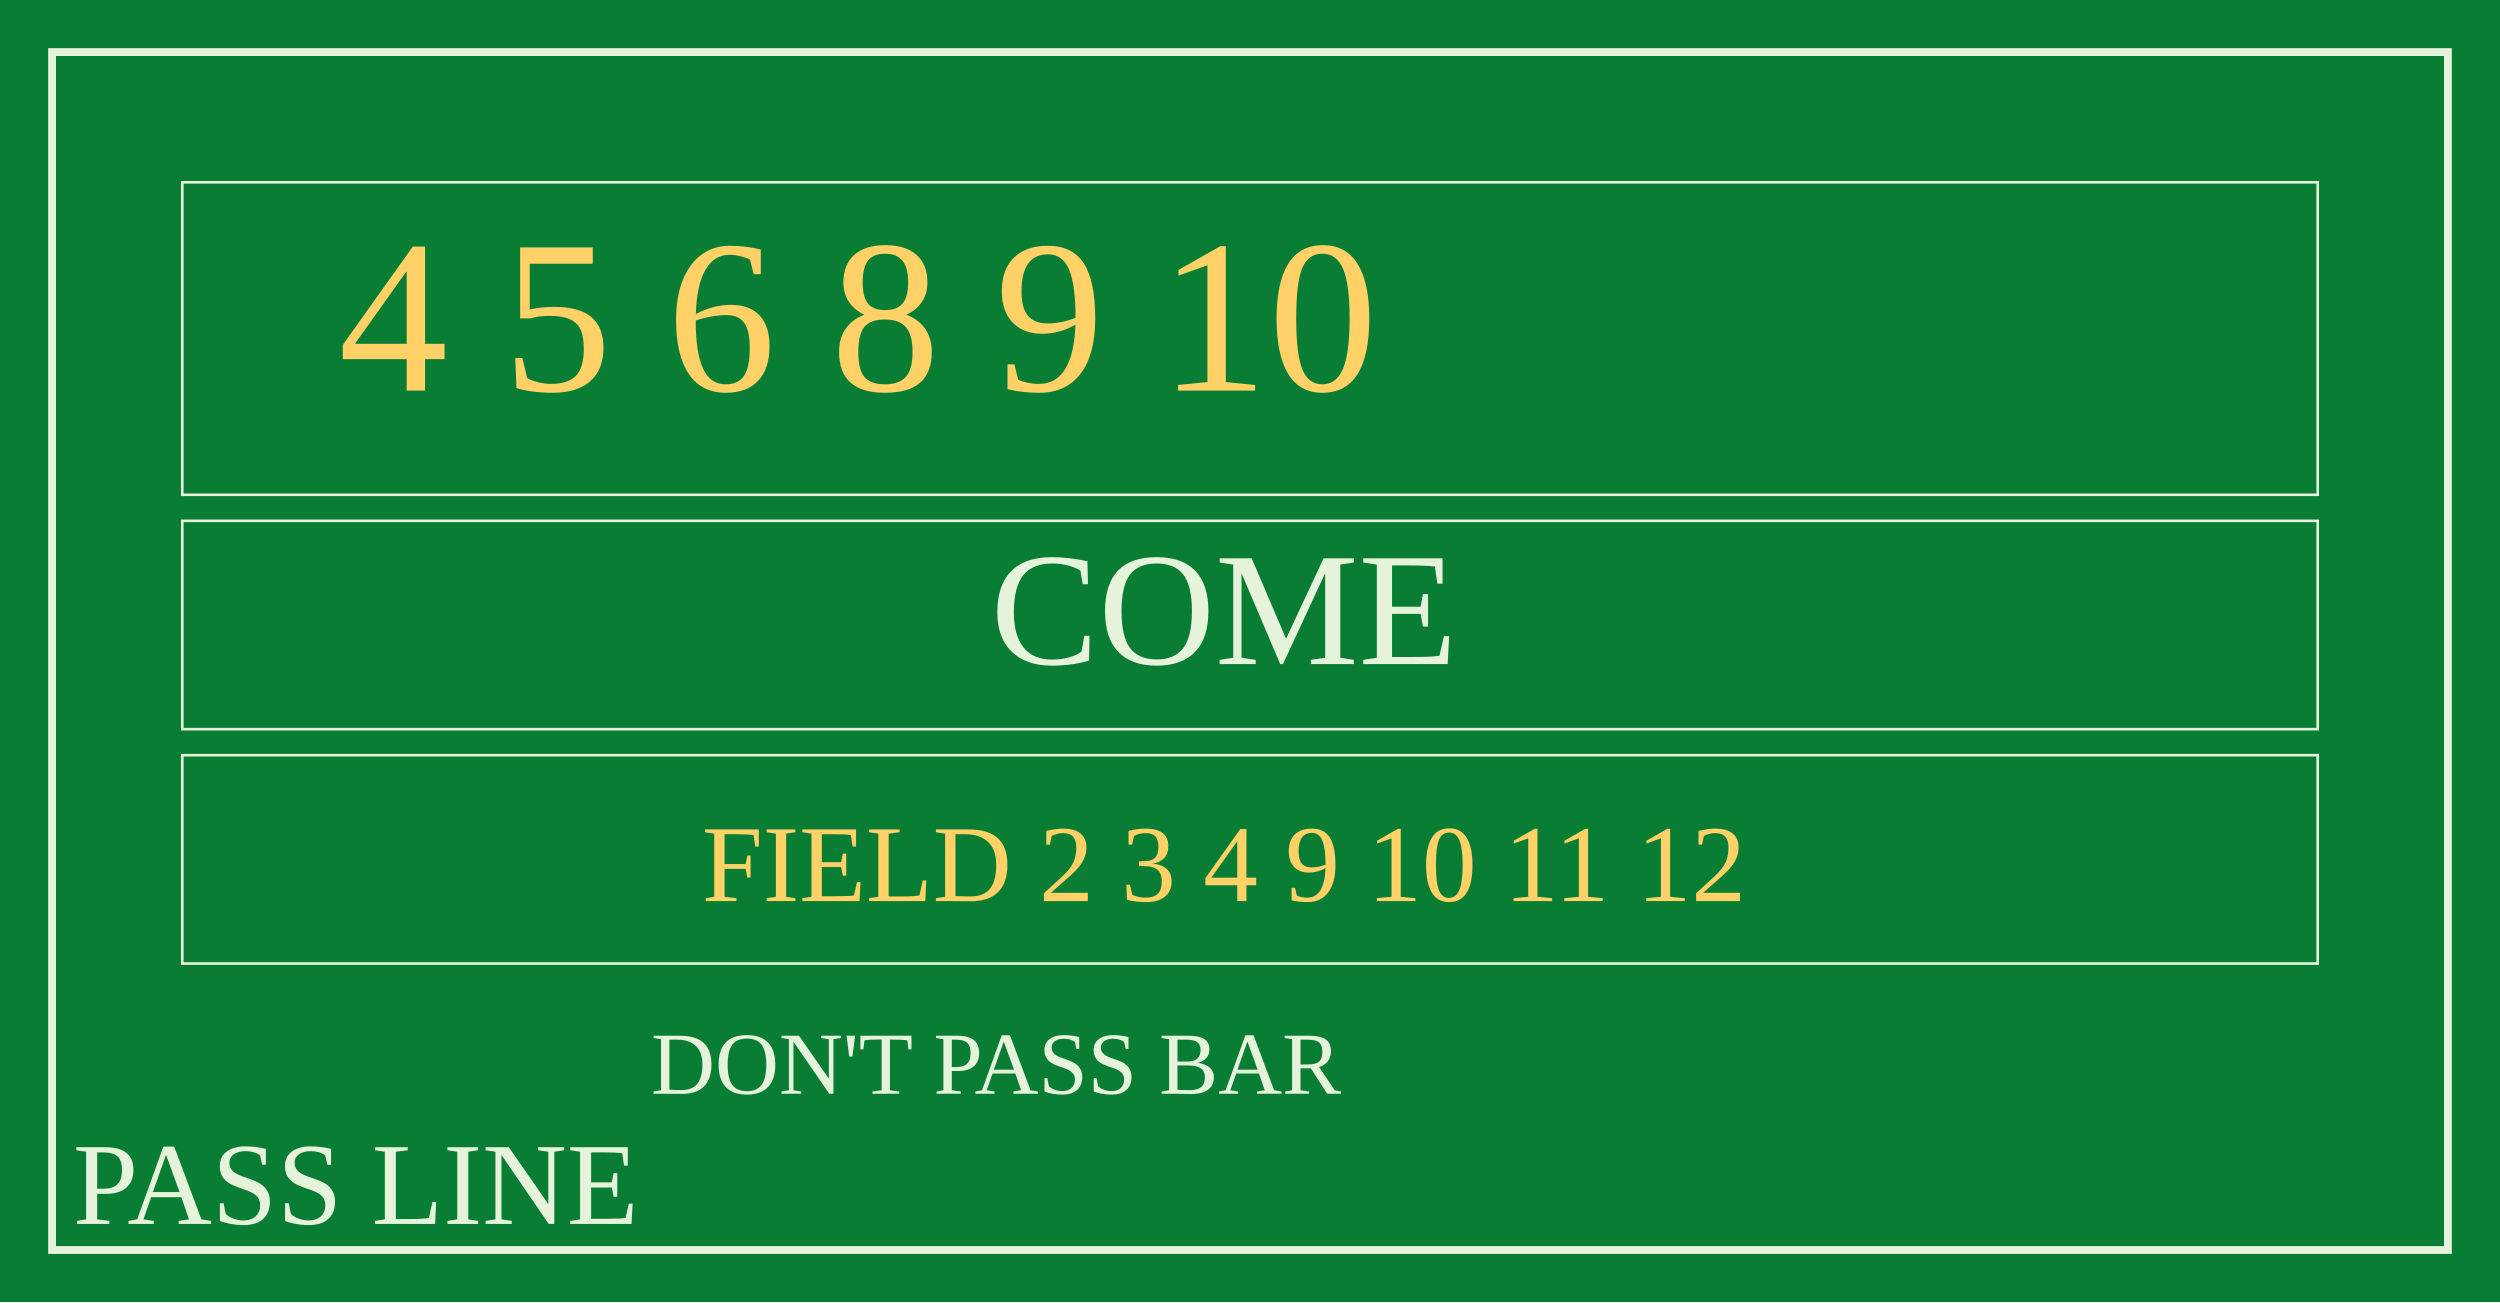
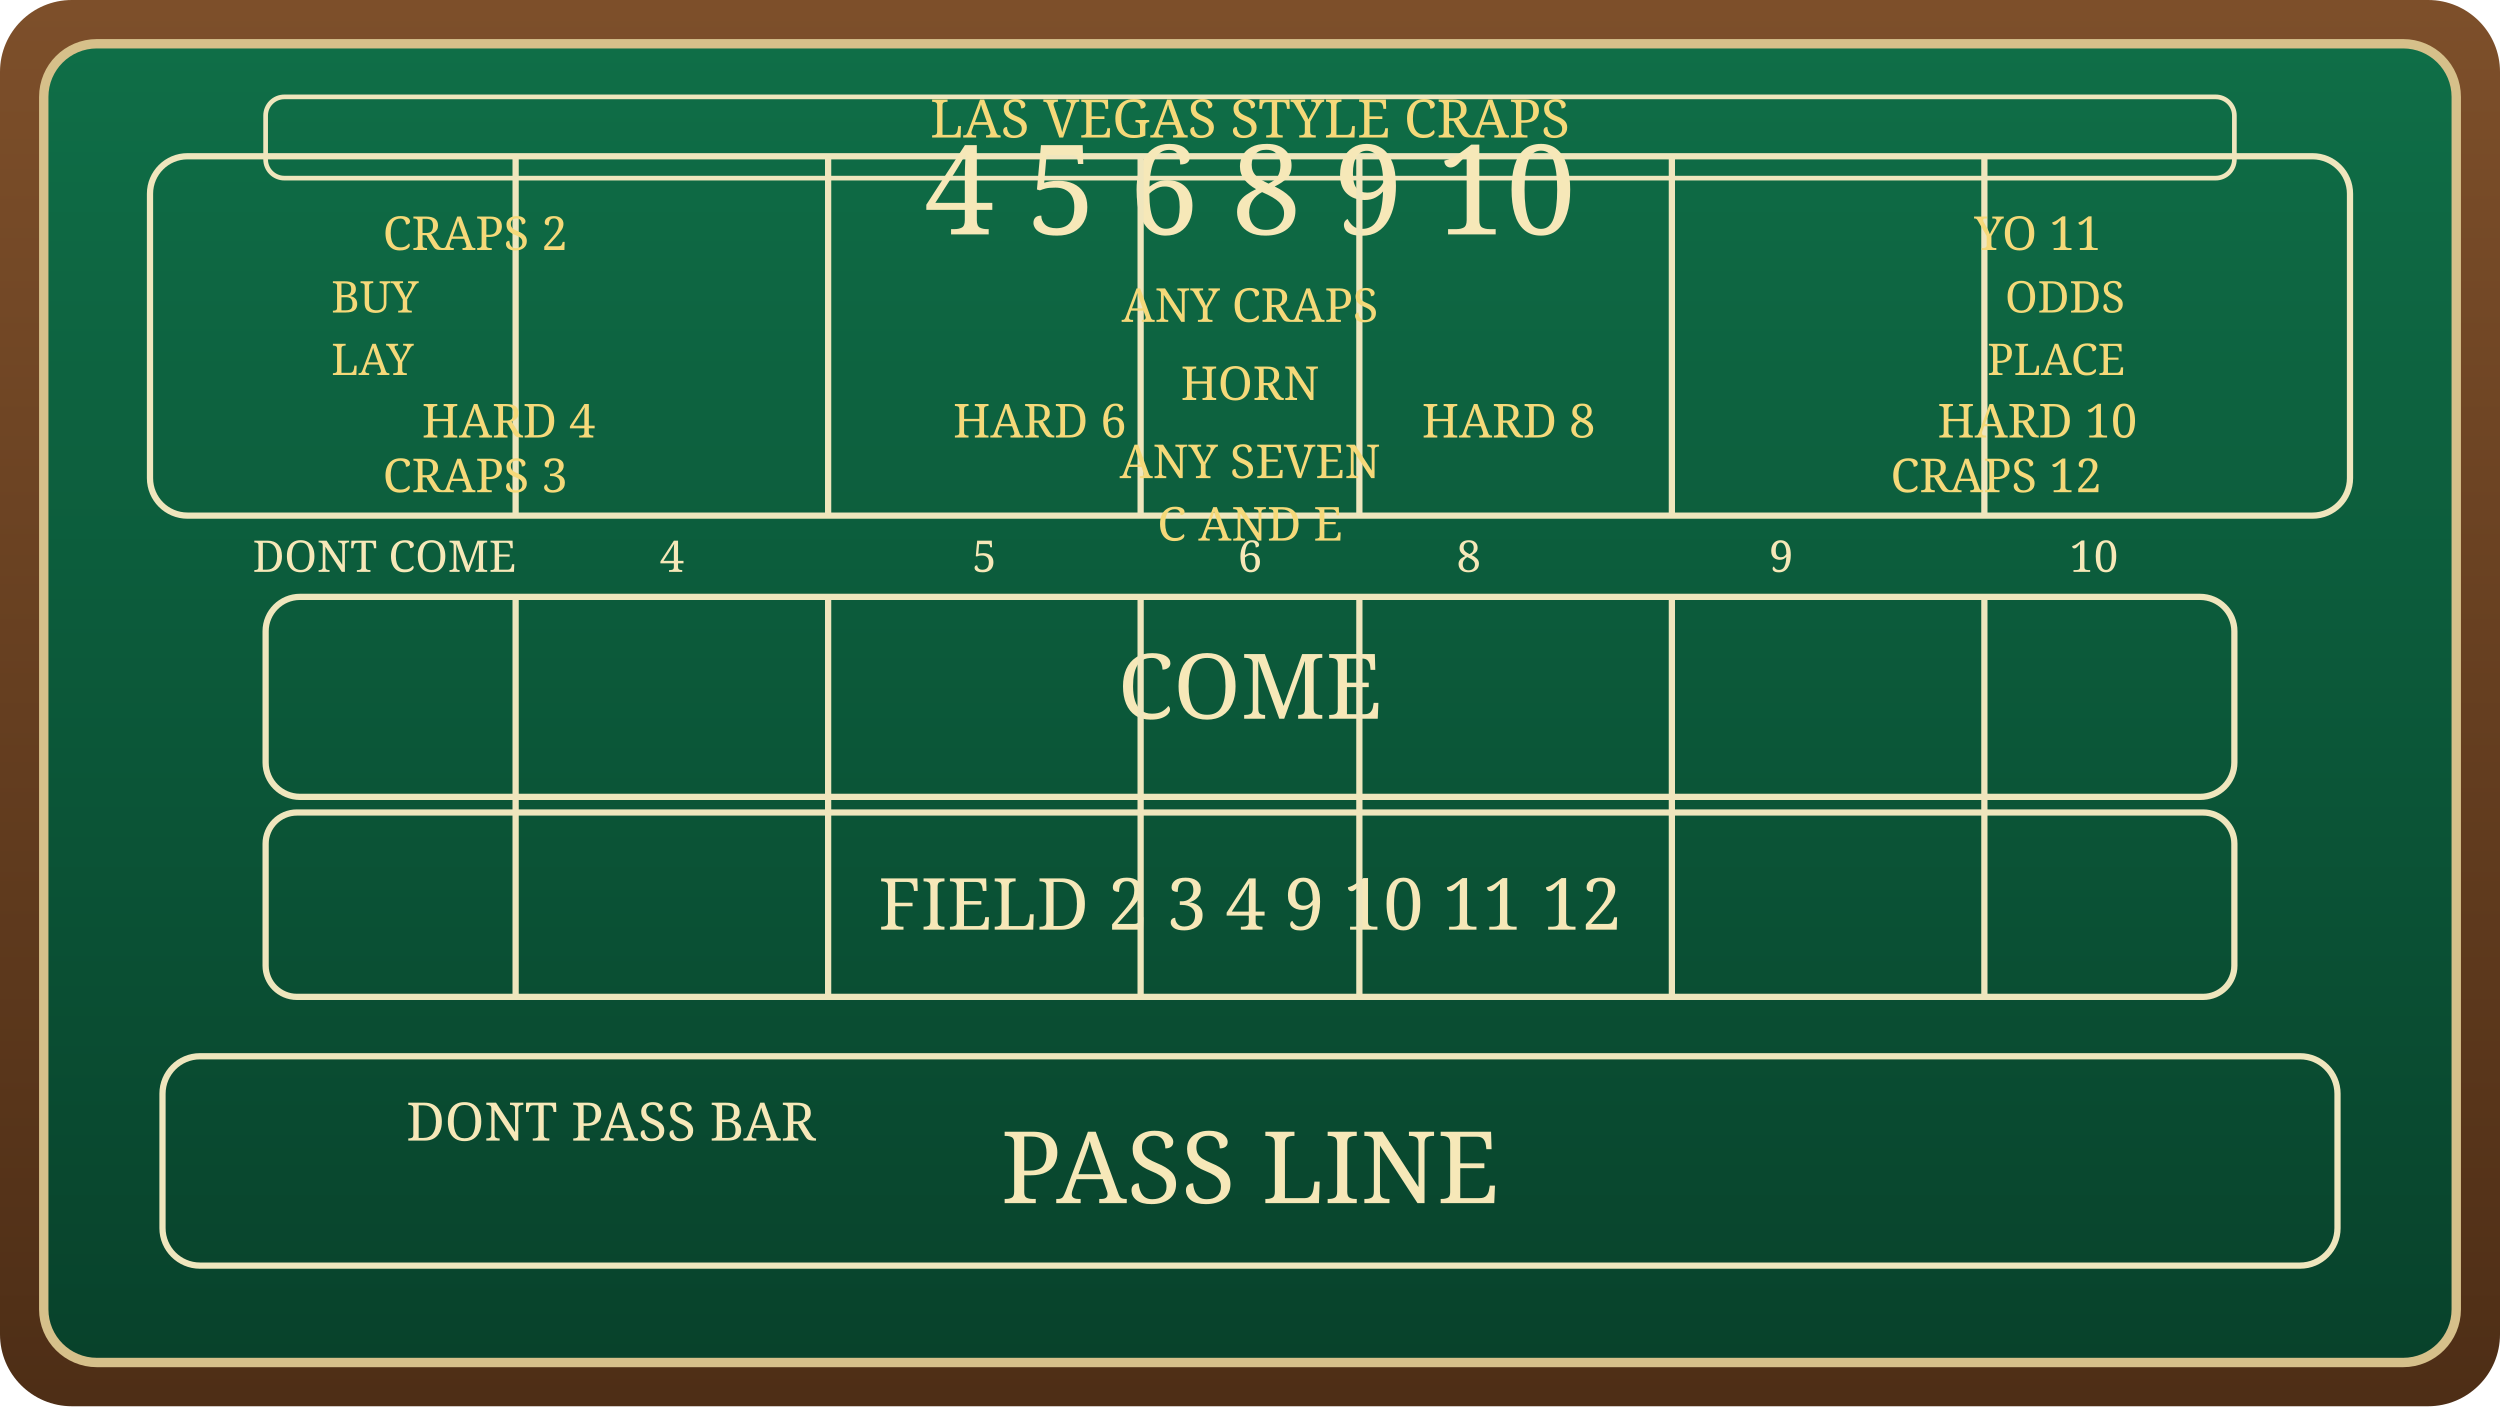
- <svg xmlns="http://www.w3.org/2000/svg" viewBox="0 0 960 500">
-   <rect width="960" height="500" fill="#0a7d35" />
-   <rect x="20" y="20" width="920" height="460" fill="none" stroke="#e6f3db" stroke-width="3" />
-   <text x="28" y="470" fill="#e6f3db" font-size="45">PASS LINE</text>
-   <rect x="70" y="70" width="820" height="120" fill="none" stroke="#e6f3db" />
-   <text x="130" y="150" fill="#ffd166" font-size="84">4 5 6 8 9 10</text>
-   <rect x="70" y="200" width="820" height="80" fill="none" stroke="#e6f3db" />
-   <text x="470" y="255" fill="#e6f3db" font-size="62" text-anchor="middle">COME</text>
-   <rect x="70" y="290" width="820" height="80" fill="none" stroke="#e6f3db" />
-   <text x="470" y="346" fill="#ffd166" font-size="42" text-anchor="middle">FIELD 2 3 4 9 10 11 12</text>
-   <text x="250" y="420" fill="#e6f3db" font-size="34">DON'T PASS BAR</text>
+ <svg xmlns="http://www.w3.org/2000/svg" viewBox="0 0 1600 900">
+   <defs>
+     <linearGradient id="felt" x1="0" x2="0" y1="0" y2="1">
+       <stop offset="0%" stop-color="#0f6e47" />
+       <stop offset="100%" stop-color="#08422b" />
+     </linearGradient>
+     <linearGradient id="rail" x1="0" x2="0" y1="0" y2="1">
+       <stop offset="0%" stop-color="#7d4f2a" />
+       <stop offset="100%" stop-color="#4e2e16" />
+     </linearGradient>
+   </defs>
+   <rect width="1600" height="900" rx="46" fill="url(#rail)" />
+   <rect x="28" y="28" width="1544" height="844" rx="34" fill="url(#felt)" stroke="#d6c08a" stroke-width="6" />
+   <rect x="96" y="100" width="1408" height="230" rx="24" fill="none" stroke="#efe6bd" stroke-width="4" />
+   <rect x="170" y="382" width="1260" height="128" rx="22" fill="none" stroke="#efe6bd" stroke-width="4" />
+   <rect x="170" y="520" width="1260" height="118" rx="20" fill="none" stroke="#efe6bd" stroke-width="4" />
+   <rect x="104" y="676" width="1392" height="134" rx="24" fill="none" stroke="#efe6bd" stroke-width="4" />
+   <rect x="170" y="62" width="1260" height="52" rx="12" fill="none" stroke="#efe6bd" stroke-width="3" />
+   <text x="800" y="88" fill="#f5d979" font-size="34" text-anchor="middle" font-family="Georgia, serif">LAS VEGAS STYLE CRAPS</text>
+   <g fill="#f6e8b8" font-family="Georgia, serif">
+     <text x="800" y="460" font-size="58" text-anchor="middle">COME</text>
+     <text x="800" y="595" font-size="46" text-anchor="middle">FIELD    2   3   4    9   10   11   12</text>
+     <text x="800" y="770" font-size="64" text-anchor="middle">PASS LINE</text>
+     <text x="260" y="730" font-size="34">DONT PASS BAR</text>
+     <text x="800" y="150" font-size="80" text-anchor="middle">4   5   6   8   9   10</text>
+   </g>
+   <g fill="#f5d979" font-family="Georgia, serif">
+     <text x="212" y="200" font-size="28">BUY</text>
+     <text x="212" y="240" font-size="28">LAY</text>
+     <text x="1360" y="200" font-size="28" text-anchor="end">ODDS</text>
+     <text x="1360" y="240" font-size="28" text-anchor="end">PLACE</text>
+   </g>
+   <g stroke="#efe6bd" stroke-width="4" fill="none">
+     <line x1="330" y1="100" x2="330" y2="330" />
+     <line x1="530" y1="100" x2="530" y2="330" />
+     <line x1="730" y1="100" x2="730" y2="330" />
+     <line x1="870" y1="100" x2="870" y2="330" />
+     <line x1="1070" y1="100" x2="1070" y2="330" />
+     <line x1="1270" y1="100" x2="1270" y2="330" />
+     <line x1="330" y1="382" x2="330" y2="638" />
+     <line x1="530" y1="382" x2="530" y2="638" />
+     <line x1="730" y1="382" x2="730" y2="638" />
+     <line x1="870" y1="382" x2="870" y2="638" />
+     <line x1="1070" y1="382" x2="1070" y2="638" />
+     <line x1="1270" y1="382" x2="1270" y2="638" />
+   </g>
+   <g fill="#f6e8b8" font-family="Georgia, serif" font-size="28">
+     <text x="246" y="366" text-anchor="middle">DONT COME</text>
+     <text x="430" y="366" text-anchor="middle">4</text>
+     <text x="630" y="366" text-anchor="middle">5</text>
+     <text x="800" y="366" text-anchor="middle">6</text>
+     <text x="940" y="366" text-anchor="middle">8</text>
+     <text x="1140" y="366" text-anchor="middle">9</text>
+     <text x="1340" y="366" text-anchor="middle">10</text>
+   </g>
+   <g fill="#f5d979" font-family="Georgia, serif" font-size="30">
+     <text x="270" y="280">HARD 4</text>
+     <text x="610" y="280">HARD 6</text>
+     <text x="910" y="280">HARD 8</text>
+     <text x="1240" y="280">HARD 10</text>
+     <text x="245" y="160">CRAPS 2</text>
+     <text x="245" y="315">CRAPS 3</text>
+     <text x="1345" y="160" text-anchor="end">YO 11</text>
+     <text x="1345" y="315" text-anchor="end">CRAPS 12</text>
+     <text x="800" y="256" text-anchor="middle">HORN</text>
+     <text x="800" y="206" text-anchor="middle">ANY CRAPS</text>
+     <text x="800" y="306" text-anchor="middle">ANY SEVEN</text>
+     <text x="800" y="346" text-anchor="middle">C AND E</text>
+   </g>
</svg>
